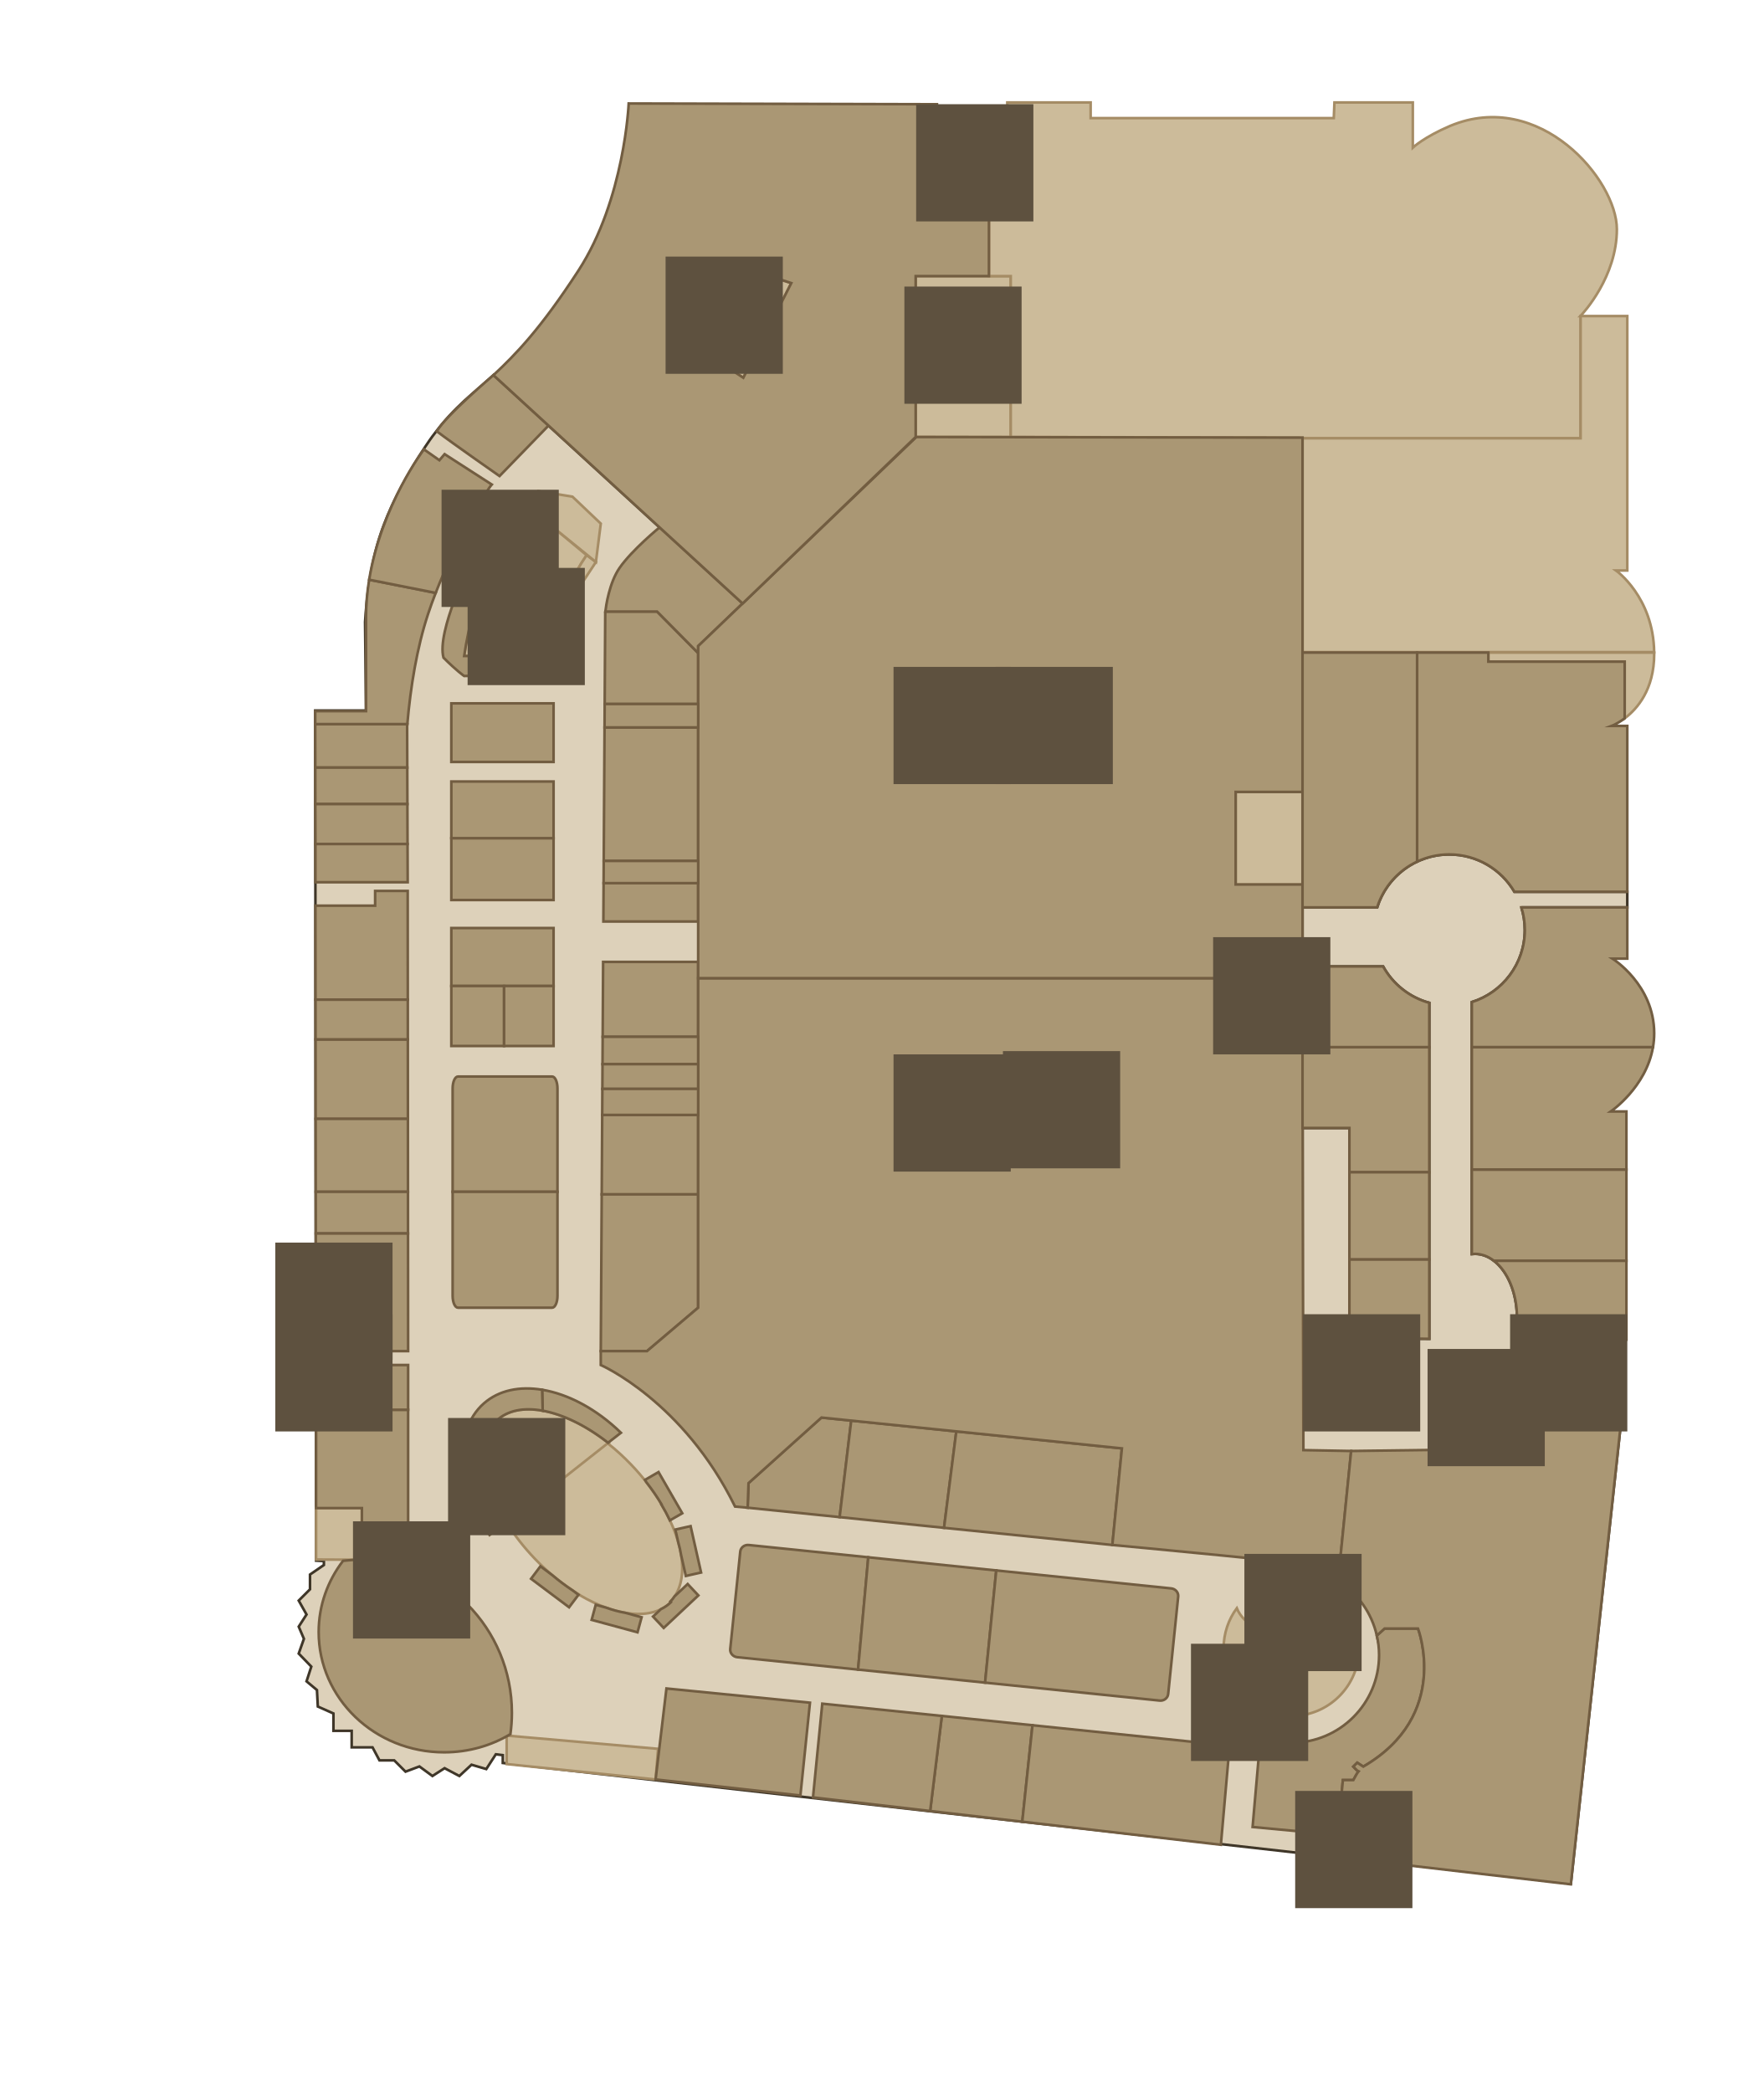
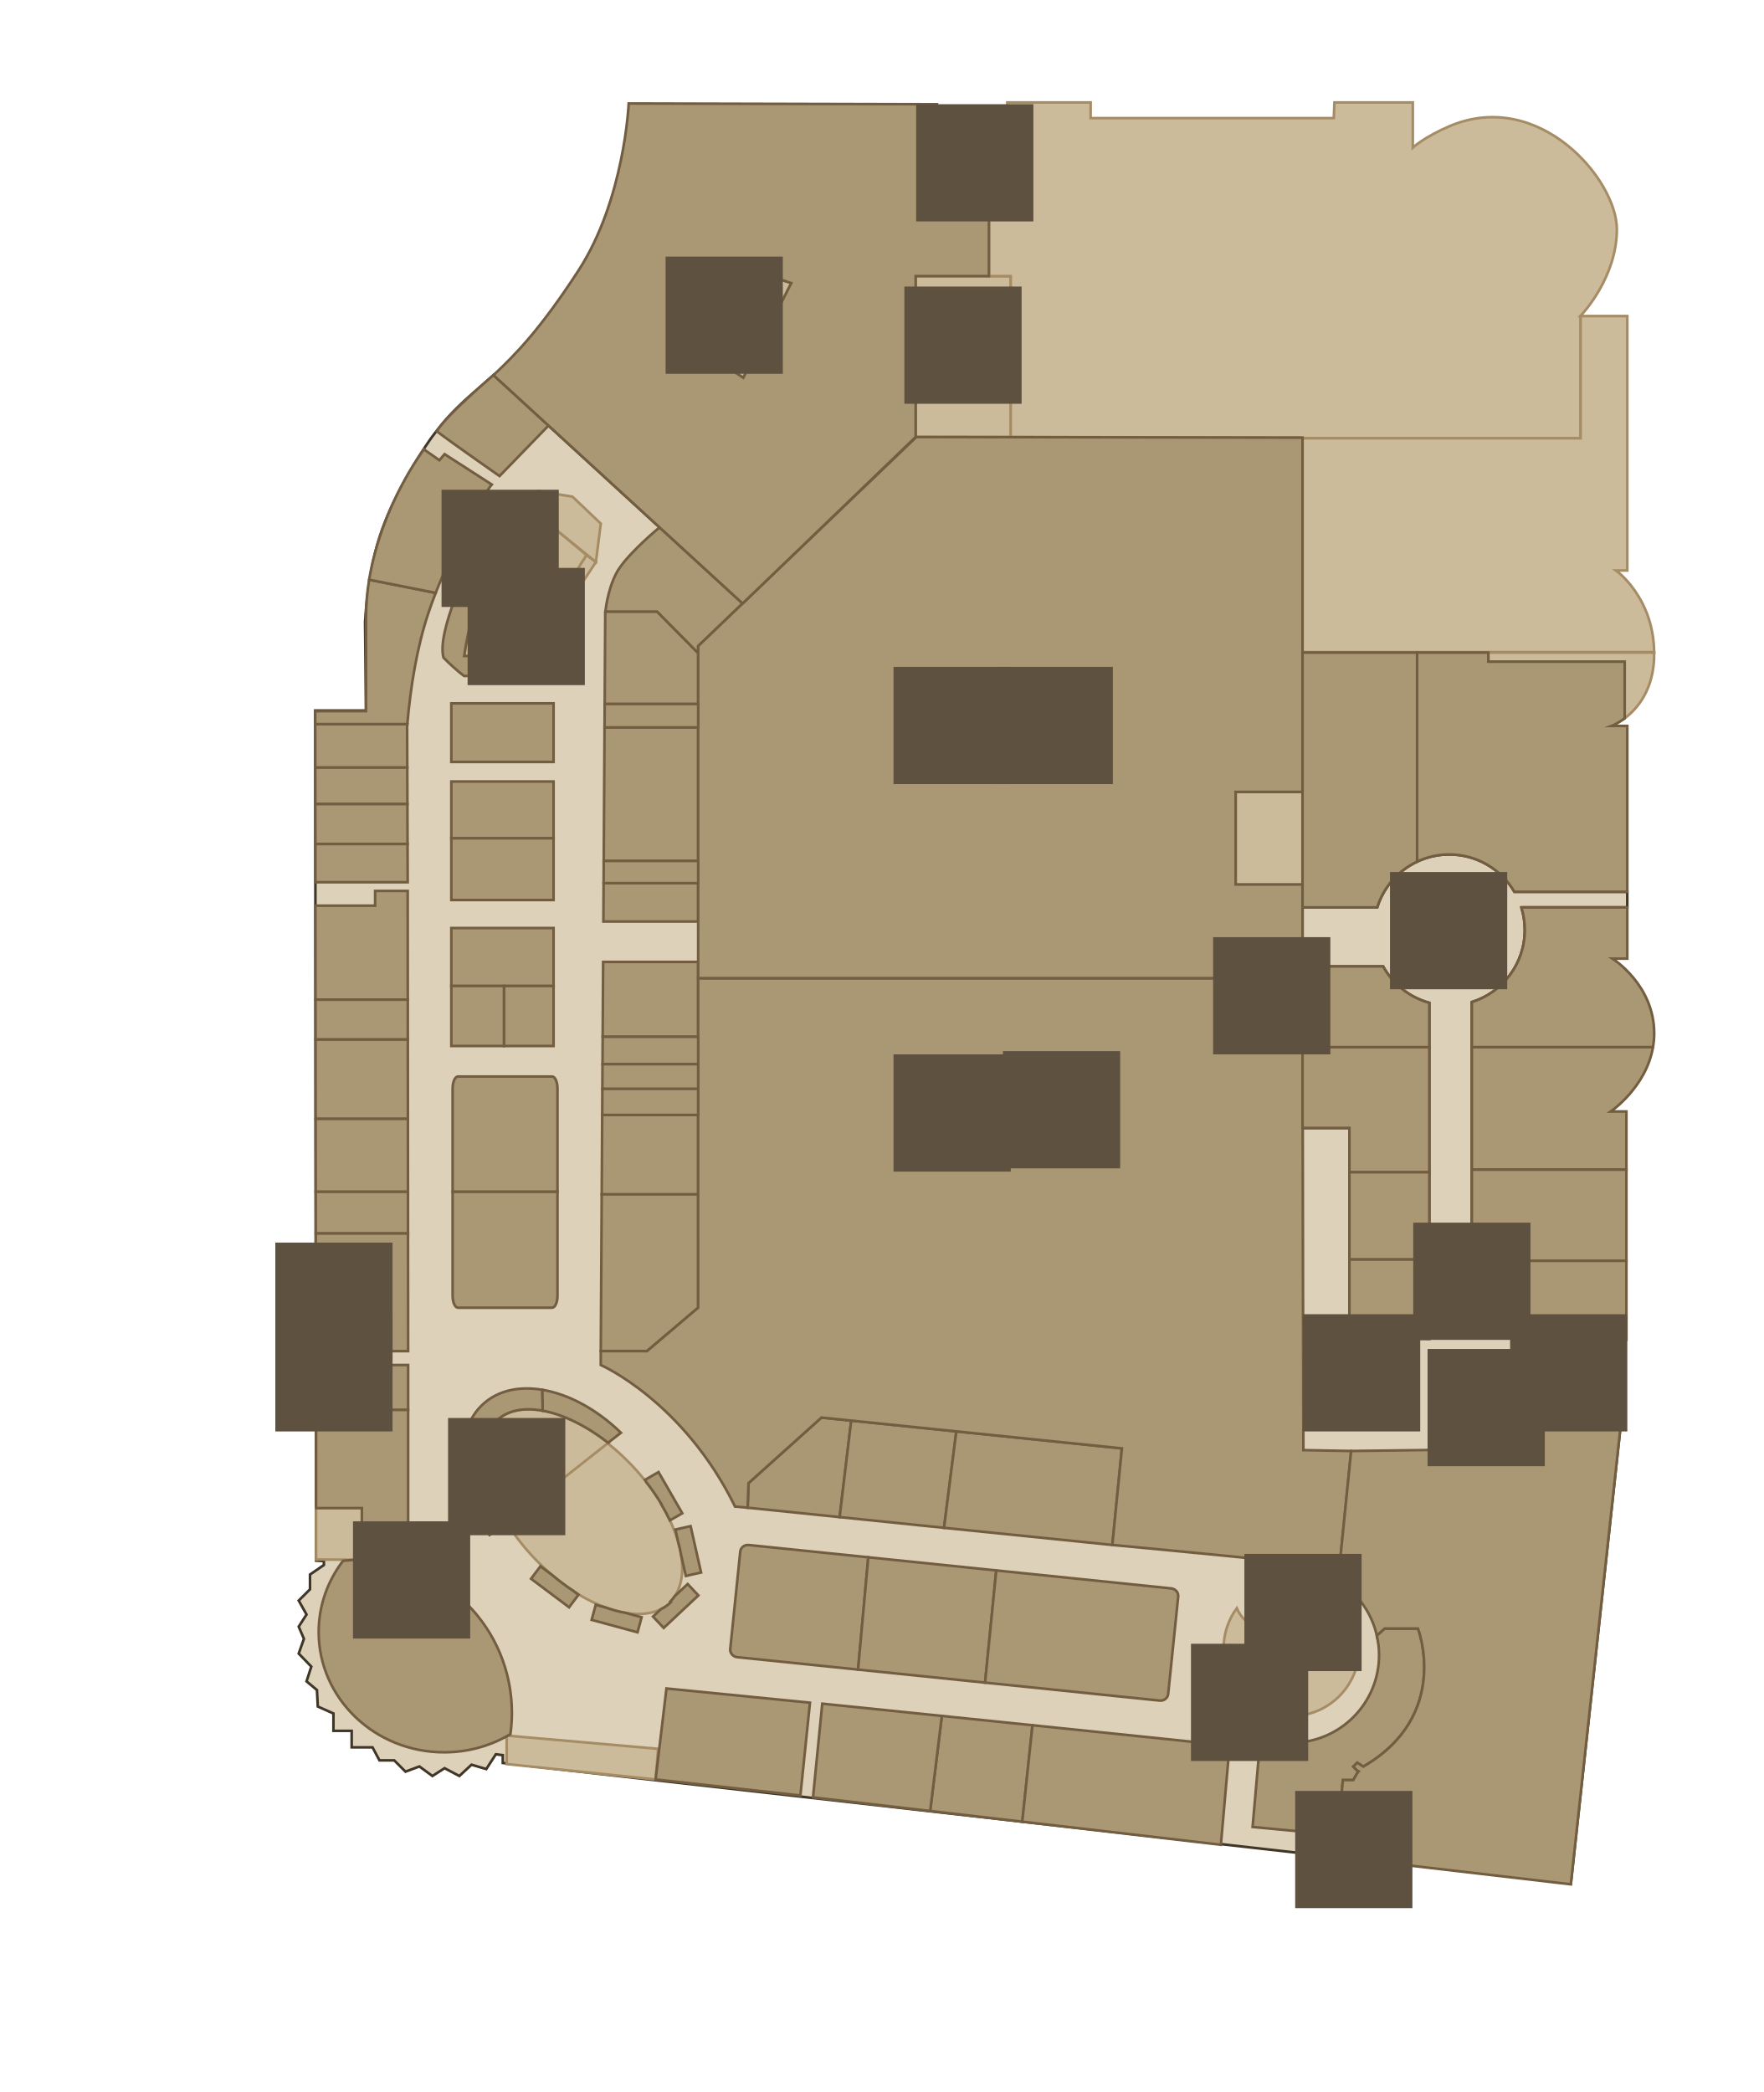
<svg xmlns="http://www.w3.org/2000/svg" version="1.1" id="Layer_1" x="0px" y="0px" width="677px" height="803.07px" viewBox="0 0 677 803.07" enable-background="new 0 0 677 803.07" xml:space="preserve">
  <g id="background">
</g>
  <g id="etc">
    <path fill="#DDD1BA" stroke="#3F3628" stroke-miterlimit="10" d="M624.667,348.333v-5.999h-43.318   C576.311,333.76,566.997,328,556.334,328c-12.997,0-23.996,8.55-27.683,20.333H500V371h30.935   c3.74,6.772,10.11,11.884,17.732,13.969v128.966L518,513.662V433h-18l-0.001,80.934l0,0L500,168.432l-147.995-0.307l-66.943,63.543   L189.424,144c-7.735,7.212-14.312,11.298-23.424,23.501c-1.793,2.402-12.3,17.583-18.425,33.403   c-5.593,14.446-6.895,29.306-7.442,37.856l0.367,33.991H121l0.333,326.348l3,0.166v1.502L119,604.431v5.668l-4.333,4.332l3,5.334   l-3,4.666l2,4.668l-2,5.666l4.833,5l-1.833,5.666l4,3.334l0.333,6.334l6,2.666v6.666h7v6.334h8l2.667,5h5.667l4.333,4.334l5.333-2   l5,3.666l4.667-3l5.667,3l4.667-4.334l5.667,1.669l3.667-5.669l2.667,0.334v3l314.606,35.556l-1.772,12.278l23.25,1.007   l0.069-11.104L603,723.099l19.333-177.766h-38.75V514.25l-2.225-0.021c0.695-2.736,0.975-5.281,0.975-8.396   c0-13.531-7.238-24.5-16.166-24.5c-0.393,0-0.781,0.027-1.167,0.07v-96.722c11.782-3.685,20.334-14.685,20.334-27.682   c0-3.039-0.47-5.967-1.336-8.72c0.005,0.018,0.012,0.034,0.018,0.052L624.667,348.333L624.667,348.333z" />
    <polygon fill="#CCBB9A" stroke="#A58C65" stroke-miterlimit="10" points="616.667,545.333 616.667,514.335 583.583,514.25    583.583,545.333  " />
    <path fill="#CCBB9A" stroke="#A58C65" stroke-miterlimit="10" d="M635,251c0-0.169-0.009-0.333-0.011-0.5h-63.655v3.5h52.333l0,0   l0,0v21.75C628.47,272.135,635,264.703,635,251z" />
    <rect x="474.334" y="366" fill="#CCBB9A" stroke="#A58C65" stroke-miterlimit="10" width="25.666" height="35.535" />
    <line fill="none" stroke="#A58C65" stroke-miterlimit="10" x1="500" y1="316.667" x2="500" y2="366" />
    <rect x="474.334" y="366" fill="#CCBB9A" stroke="#A58C65" stroke-miterlimit="10" width="25.666" height="35.535" />
    <line fill="none" stroke="#A58C65" stroke-miterlimit="10" x1="500" y1="366" x2="500" y2="401.535" />
    <polygon fill="#CCBB9A" stroke="#A58C65" stroke-miterlimit="10" points="390.125,45 359.667,44.667 359.667,81.25 379.625,81.25    379.625,81.25 390.125,81.25  " />
    <polygon fill="#CCBB9A" stroke="#A58C65" stroke-miterlimit="10" points="379.625,106 351.5,106 351.5,167.75 388,167.75 388,106     " />
    <ellipse fill="#CCBB9A" stroke="#A58C65" stroke-miterlimit="10" cx="386.371" cy="426.5" rx="32.629" ry="20.833" />
    <ellipse fill="#CCBB9A" stroke="#A58C65" stroke-miterlimit="10" cx="386.371" cy="279.25" rx="32.629" ry="20.833" />
    <path fill="#CCBB9A" stroke="#A58C65" stroke-miterlimit="10" d="M178.181,251.819h30.5c0,0,5-21.891,16.5-38.695   c-11-9.305-24.65-20.305-24.65-20.305S182.879,218.819,178.181,251.819z" />
    <polygon fill="#CCBB9A" stroke="#A58C65" stroke-miterlimit="10" points="259.667,128.177 285.333,145 303.75,108.667    274.667,99.25  " />
    <polygon fill="#CCBB9A" stroke="#A58C65" stroke-miterlimit="10" points="141.998,487.667 121.247,487.531 121.247,513.667    141.667,513.667  " />
    <polygon fill="#CCBB9A" stroke="#A58C65" stroke-miterlimit="10" points="121.247,513.667 121.333,540 141.667,540    141.667,513.667  " />
    <path fill="#CCBB9A" stroke="#A58C65" stroke-miterlimit="10" d="M517.404,618.419c-3.06,5.773-11.333,9.914-21.07,9.914   c-10.329,0-19.016-4.658-21.569-10.982c-3.174,4.313-5.053,9.638-5.053,15.398c0,14.361,11.64,26,26,26s26-11.639,26-26   C521.712,627.453,520.124,622.529,517.404,618.419z" />
    <rect x="474.334" y="304" fill="#CCBB9A" stroke="#A58C65" stroke-miterlimit="10" width="25.666" height="35.535" />
    <path fill="#CCBB9A" stroke="#A58C65" stroke-miterlimit="10" d="M215.206,568.613l18.466-14.57   c-16.455-12.996-34.374-17.037-43.082-8.658c-8.01,7.709-5.867,23.67,4.078,39.437L215.206,568.613L215.206,568.613z" />
    <path fill="#CCBB9A" stroke="#A58C65" stroke-miterlimit="10" d="M606.75,121.333h-0.083c0,0,0.034-0.036,0.083-0.087l0,0   c1.096-1.155,13.916-15.057,13.916-33.246c0-19-29.667-54-64-39.667c-9.99,4.261-14.333,8.333-14.333,8.333V39.334h-0.083h-30   l-0.25,6h-93.334v-6h-32V45h3.459v36.25h-10.5V106H388v61.75L500,168v0.25h106.75V121.333z" />
    <path fill="#CCBB9A" stroke="#A58C65" stroke-miterlimit="10" d="M620.333,219h4.334v-97.667H606.75v46.917H500v82.083h134.986   C634.688,229.126,620.333,219,620.333,219z" />
    <polygon fill="#CCBB9A" stroke="#A58C65" stroke-miterlimit="10" points="121.333,578.917 121.333,598.667 138.872,598.75    138.872,590 138.917,590 138.917,578.917  " />
    <polygon id="_x33_01b-c" fill="#CCBB9A" stroke="#A58C65" stroke-miterlimit="10" points="194.5,666.25 194.5,677.185    251.667,683.093 252.615,671.337  " />
    <path fill="#CCBB9A" stroke="#A58C65" stroke-miterlimit="10" d="M253.866,577.488l0.06-0.064   c-3.06-5.135-6.957-10.279-11.61-15.145c-2.913-3.045-5.949-5.799-9.035-8.234l-18.466,14.57l0.163,0.179l-20.31,16.021   c2.892,4.584,6.438,9.149,10.592,13.493c5.438,5.688,11.299,10.341,17.13,13.845l0.091,0.133   c13.999,8.271,27.765,9.881,35.008,2.812c0.018-0.018,0.032-0.039,0.05-0.057l-0.197-0.217   C264.694,607.271,262.855,592.419,253.866,577.488z" />
    <path id="_x34_b-7" fill="#CCBB9A" stroke="#A58C65" stroke-miterlimit="10" d="M228.75,215.75l-3.569-2.626   c-11.5,16.805-16.5,38.695-16.5,38.695s7.569,2.218,9.319-1.551c-0.25-4.269,0-18.201,0-18.201L228.75,215.75z" />
    <path id="_x34_b-8" fill="#CCBB9A" stroke="#A58C65" stroke-miterlimit="10" d="M219.75,190.66l-13.25-2.16l-5.97,4.319   c0,0,3.43,2.764,8.237,6.693l19.983,16.238l1.87-14.75L219.75,190.66z" />
  </g>
  <g id="rooms">
    <polygon id="r417" fill="#AA9774" stroke="#725D41" stroke-miterlimit="10" points="268.006,369.25 231.523,369.25 231.35,398    268.004,398  " />
    <polygon id="r415" fill="#AA9774" stroke="#725D41" stroke-miterlimit="10" points="231.168,428 230.983,458.5 268.001,458.5    268.002,428  " />
    <polygon id="r413-414" fill="#AA9774" stroke="#725D41" stroke-miterlimit="10" points="230.983,458.5 230.62,518.667    248.357,518.667 267.999,502 268.001,458.5  " />
    <path id="r422a" fill="#AA9774" stroke="#725D41" stroke-miterlimit="10" d="M268.013,250.703l-15.781-15.953h-19.853   c-0.031,0.267-0.045,0.417-0.045,0.417l-0.212,35.083h35.89L268.013,250.703z" />
    <polygon id="r420" fill="#AA9774" stroke="#725D41" stroke-miterlimit="10" points="268.011,279.25 232.067,279.25 231.757,330.5    268.008,330.5  " />
-     <polygon id="r418b" fill="#AA9774" stroke="#725D41" stroke-miterlimit="10" points="231.706,339 231.617,353.75 268.007,353.75    268.008,339  " />
+     <polygon id="r418" fill="#AA9774" stroke="#725D41" stroke-miterlimit="10" points="231.706,339 231.617,353.75 268.007,353.75    268.008,339  " />
    <path id="r422b" fill="#AA9774" stroke="#725D41" stroke-miterlimit="10" d="M285.062,231.668l-31.874-29.218   c0,0-10.554,8.616-15.355,15.551c-3.975,5.741-5.218,14.728-5.455,16.749h19.853l0,0l0,0l15.781,15.953v-2.697L285.062,231.668z" />
    <polygon id="r464" fill="#AA9774" stroke="#725D41" stroke-miterlimit="10" points="144.583,541.167 141.917,541.167    144.583,541.167 121.333,541.083 121.333,578.917 138.917,578.917 138.917,590 152,589.75 156.667,587.175 156.667,541.167  " />
    <polygon id="r432" fill="#AA9774" stroke="#725D41" stroke-miterlimit="10" points="121.13,399 121.159,428.001 121.161,429.5    156.583,429.5 156.554,399  " />
    <polygon id="r430-431a" fill="#AA9774" stroke="#725D41" stroke-miterlimit="10" points="156.5,342 144,342 144,347.667    121.078,347.667 121.114,383.75 156.54,383.75  " />
    <polygon id="r433" fill="#AA9774" stroke="#725D41" stroke-miterlimit="10" points="121.161,429.5 121.203,457.5 156.609,457.5    156.583,429.5  " />
    <polygon id="r434a" fill="#AA9774" stroke="#725D41" stroke-miterlimit="10" points="121.203,457.5 121.226,473.5 156.624,473.5    156.609,457.5  " />
    <polygon id="r434b" fill="#AA9774" stroke="#725D41" stroke-miterlimit="10" points="141.667,518.667 156.667,518.667    156.637,487.667 156.624,473.5 121.226,473.5 121.247,487.531 141.998,487.667 141.998,487.667  " />
    <path id="r412" fill="#AA9774" stroke="#725D41" stroke-miterlimit="10" d="M315.333,544.167l-28,25.166l-0.327,9.439   c0,0,15.053,1.543,35.311,3.614l4.442-37.051L315.333,544.167z" />
    <path id="r411" fill="#AA9774" stroke="#725D41" stroke-miterlimit="10" d="M326.759,545.339l-4.446,37.051   c12.188,1.25,26.262,2.691,40.07,4.105l4.717-37.017L326.759,545.339z" />
    <path id="r408-410" fill="#AA9774" stroke="#725D41" stroke-miterlimit="10" d="M430.667,556.001l-63.566-6.521l-4.717,37.018   c30.492,3.119,59.719,6.104,64.617,6.58L430.667,556.001z" />
    <polygon id="r401" fill="#AA9774" stroke="#725D41" stroke-miterlimit="10" points="255.833,648.166 251.667,683.093    307.25,689.25 310.925,653.625  " />
    <path id="power-mall-ultra" fill="#AA9774" stroke="#725D41" stroke-miterlimit="10" d="M500.333,556.667   c0,0-0.333-128.012-0.333-155.132h-25.666V393v-17.5H268.006l-0.001,17.5L268,502l-19.643,16.668H230.62v5.334   c0,0,31.676,13.84,51.547,54.332l4.839,0.438l0.327-9.438l28-25.168L430.666,556L427,593.076c0,0,82.865,7.684,87.117,9.121   l4.55-45.195L500.333,556.667z M386.371,447.333c-18.021,0-32.629-9.326-32.629-20.832s14.604-20.834,32.629-20.834   c18.021,0,32.629,9.328,32.629,20.834S404.392,447.333,386.371,447.333z" />
    <path id="paragon-living" fill="#AA9774" stroke="#725D41" stroke-miterlimit="10" d="M500,168l-148.236-0.25l-83.75,80.255   L268.006,375.5h206.328V366H500v-26.465h-25.666V304H500V168z M386.371,300.083c-18.021,0-32.629-9.327-32.629-20.833   c0-0.42,0.021-0.836,0.062-1.25c1.018-10.923,15.203-19.583,32.565-19.583s31.552,8.66,32.562,19.583   c0.038,0.414,0.063,0.83,0.063,1.25C419,290.756,404.392,300.083,386.371,300.083z" />
    <path id="r404" fill="#AA9774" stroke="#725D41" stroke-miterlimit="10" d="M396.339,662.28   c-11.888-1.227-23.851-2.453-34.79-3.576l-4.492,36.497l35.361,4.104L396.339,662.28z" />
    <path id="r402-403" fill="#AA9774" stroke="#725D41" stroke-miterlimit="10" d="M315.648,653.998l-3.563,35.979l44.972,5.228   l4.492-36.497C335.752,656.055,315.648,653.998,315.648,653.998z" />
    <path id="r405-407" fill="#AA9774" stroke="#725D41" stroke-miterlimit="10" d="M472.001,670.166   c-2.474-0.332-38.704-4.082-75.662-7.886l-3.921,37.025l76.242,8.857L472.001,670.166z" />
    <path id="r426-427" fill="#AA9774" stroke="#725D41" stroke-miterlimit="10" d="M140.5,237c0,36,0,36,0,36H121v4l0.001,1h35.353   c1.247-14.308,3.641-29.205,7.979-42.333c0.894-2.704,1.875-5.401,2.91-8.065l-25.533-5.064   C140.952,227.166,140.5,231.999,140.5,237z" />
    <path id="r424-425" fill="#AA9774" stroke="#725D41" stroke-miterlimit="10" d="M170.667,174.333l-2,2.338l-5.933-4.168   c0,0-16.325,21.344-21.024,50.034l25.533,5.064c8.12-20.902,19.744-39.668,21.531-41.602L170.667,174.333z" />
    <path id="r428a" fill="#AA9774" stroke="#725D41" stroke-miterlimit="10" d="M156.286,278.718c0.02-0.238,0.047-0.479,0.068-0.718   h-35.353l0.027,16.667h35.315L156.286,278.718z" />
    <polygon id="r428b" fill="#AA9774" stroke="#725D41" stroke-miterlimit="10" points="156.343,294.667 121.028,294.667    121.047,306.516 121.031,306.516 121.038,308.667 156.393,308.667  " />
    <polygon id="r429a" fill="#AA9774" stroke="#725D41" stroke-miterlimit="10" points="156.393,308.667 121.038,308.667    121.078,322.5 121.078,324 156.447,324  " />
    <path id="r423" fill="#AA9774" stroke="#725D41" stroke-miterlimit="10" d="M189.424,144c0,0-18.174,15.375-21.753,21.564   c6.25,4.75,24.079,17.187,24.079,17.187l18.811-19.375L189.424,144z" />
    <g id="r421-4b-5">
      <polygon fill="#AA9774" stroke="#725D41" stroke-miterlimit="10" points="268.012,270.25 232.122,270.25 232.067,279.25     268.011,279.25   " />
      <rect x="173.25" y="270" fill="#AA9774" stroke="#725D41" stroke-miterlimit="10" width="39.25" height="22.5" />
    </g>
    <g id="r419a-4b-3">
      <polygon fill="#AA9774" stroke="#725D41" stroke-miterlimit="10" points="268.008,330.5 231.757,330.5 231.706,339 268.008,339       " />
      <rect x="173.25" y="321.75" fill="#AA9774" stroke="#725D41" stroke-miterlimit="10" width="39.25" height="23.75" />
    </g>
    <g id="r429b-4b-4">
      <polygon fill="#AA9774" stroke="#725D41" stroke-miterlimit="10" points="121.078,324 121.078,338.672 156.5,338.672 156.447,324       " />
      <rect x="173.25" y="300" fill="#AA9774" stroke="#725D41" stroke-miterlimit="10" width="39.25" height="21.75" />
    </g>
    <g id="r416c-4b-2a">
      <polygon fill="#AA9774" stroke="#725D41" stroke-miterlimit="10" points="231.35,398 231.286,408.5 268.003,408.5 268.004,398       " />
      <polygon fill="#AA9774" stroke="#725D41" stroke-miterlimit="10" points="212.5,356.25 173.25,356.25 173.25,378.5 193.5,378.5     193.5,378.25 193.5,378.5 212.5,378.5   " />
    </g>
    <g id="r431b-4b1-1">
      <polygon fill="#AA9774" stroke="#725D41" stroke-miterlimit="10" points="121.114,383.75 121.13,399 156.554,399 156.54,383.75       " />
      <rect x="173.25" y="378.5" fill="#AA9774" stroke="#725D41" stroke-miterlimit="10" width="20.25" height="23.035" />
    </g>
    <g id="r416b-4b1-2">
      <polygon fill="#AA9774" stroke="#725D41" stroke-miterlimit="10" points="231.286,408.5 231.229,418 268.003,418 268.003,408.5       " />
      <rect x="193.5" y="378.5" fill="#AA9774" stroke="#725D41" stroke-miterlimit="10" width="19" height="23.035" />
    </g>
    <g id="r437-416a">
      <polygon fill="#AA9774" stroke="#725D41" stroke-miterlimit="10" points="231.229,418 231.168,428 268.002,428 268.003,418   " />
      <path fill="#AA9774" stroke="#725D41" stroke-miterlimit="10" d="M214,417.8c0-2.514-0.924-4.551-2.064-4.551h-36.122    c-1.14,0-2.064,2.037-2.064,4.551v39.7H214V417.8z" />
    </g>
    <path id="r438" fill="#AA9774" stroke="#725D41" stroke-miterlimit="10" d="M173.75,457.5v39.949c0,2.514,0.924,4.551,2.064,4.551   h36.122c1.14,0,2.064-2.037,2.064-4.551V457.5H173.75z" />
    <path id="r465" fill="#AA9774" stroke="#725D41" stroke-miterlimit="10" d="M138.417,598.75c-2.274,0-4.514,0.146-6.72,0.404   c-5.882,7.651-9.364,17.106-9.364,27.348c0,25.496,21.565,46.166,48.166,46.166c9.338,0,18.049-2.555,25.431-6.963   c0.366-2.67,0.57-5.391,0.57-8.162C196.5,625.072,170.495,598.75,138.417,598.75z" />
    <path id="r439a" fill="#AA9774" stroke="#725D41" stroke-miterlimit="10" d="M287.436,593.093   c-1.648-0.172-3.114,0.957-3.275,2.521l-3.843,37.408c-0.161,1.562,1.046,2.965,2.694,3.135l46.375,4.764l3.919-43.113   L287.436,593.093z" />
    <polygon id="r439d" fill="#AA9774" stroke="#725D41" stroke-miterlimit="10" points="333.306,597.806 329.387,640.919    378.14,645.927 382.433,602.854  " />
    <path id="r439b-c" fill="#AA9774" stroke="#725D41" stroke-miterlimit="10" d="M449.582,609.751l-67.149-6.898l-4.293,43.074   l67.021,6.888c1.646,0.174,3.11-0.955,3.271-2.521l3.846-37.41C452.438,611.324,451.229,609.921,449.582,609.751z" />
    <path id="r440a" fill="#AA9774" stroke="#725D41" stroke-miterlimit="10" d="M515.501,683.333h4c0,0,1.608-2.949,1.938-3.311   c-0.329-0.115-1.938-1.857-1.938-1.857l1.5-1.5l2.333,1.5c33.833-19.666,21-53,21-53h-12.833l-2.955,2.676l-0.014,0.017   c0.548,2.405,0.854,4.907,0.854,7.483c0,18.601-15.076,33.674-33.673,33.674c-4.139,0-8.101-0.752-11.764-2.112l-0.116,0.1   l-3,34.334l32.646,3.078L515.501,683.333z" />
    <path id="r440" fill="#AA9774" stroke="#725D41" stroke-miterlimit="10" d="M555.667,545.333v11.191l-37,0.477l-5,49.666   c0.082,0.111,0.153,0.229,0.231,0.34c7.298,4.695,12.649,12.133,14.635,20.855c0-0.004,0-0.006-0.001-0.009l0.014-0.016   l2.955-2.676h12.833c0,0,12.833,33.332-21,53l-2.333-1.5l-1.5,1.5c0,0,1.608,1.742,1.938,1.854   c-0.329,0.359-1.938,3.312-1.938,3.312h-4l-2.021,21.078l16.854,1.59l-1.181,8.752l73.847,8.6l19.333-178.016L555.667,545.333   L555.667,545.333z" />
    <path id="r4b-11" fill="#AA9774" stroke="#725D41" stroke-miterlimit="10" d="M238.358,550.003   c-9.377-9.133-20.255-14.852-30.246-16.508l0.201,8.033c7.771,1.414,16.624,5.674,25.105,12.315L238.358,550.003z" />
    <g id="r467-4b-9-4b-10">
      <polygon fill="#AA9774" stroke="#725D41" stroke-miterlimit="10" points="156.667,524.001 144.5,524.001 144.583,541.167     156.667,541.167   " />
      <path fill="#AA9774" stroke="#725D41" stroke-miterlimit="10" d="M187.932,589.248l6.399-4.98    c-4.806-7.762-7.715-15.545-8.448-22.348l-8.055,0.732C178.625,571.152,182.055,580.474,187.932,589.248z" />
      <path fill="#AA9774" stroke="#725D41" stroke-miterlimit="10" d="M185.75,538.722c-6.292,5.525-8.836,14.189-7.922,23.935    l8.055-0.732c-0.738-6.854,0.734-12.711,4.708-16.537c4.179-4.02,10.481-5.172,17.723-3.854l-0.201-8.033    C199.482,532.064,191.514,533.662,185.75,538.722z" />
    </g>
    <path id="r4c-5" fill="#AA9774" stroke="#725D41" stroke-miterlimit="10" d="M212.041,604.689l-4.585-3.439l-3.599,4.801   l14.601,10.947l3.599-4.799l-2.164-1.623C217.253,608.841,214.623,606.875,212.041,604.689z" />
    <path id="r4c-4" fill="#AA9774" stroke="#725D41" stroke-miterlimit="10" d="M232.499,617.078l-3.814-1.035l-1.57,5.791   l17.614,4.773l1.569-5.789l-6.308-1.711C237.585,618.701,235.074,618.017,232.499,617.078z" />
    <path id="r4c-3" fill="#AA9774" stroke="#725D41" stroke-miterlimit="10" d="M263.973,608.068l-5.003,4.692   c-0.487,0.729-1.015,1.433-1.629,2.063l0.199,0.219c-0.018,0.018-0.032,0.039-0.05,0.057c-1.119,1.097-2.41,1.953-3.816,2.642   l-3.005,2.817l4.105,4.373l13.306-12.487L263.973,608.068z" />
    <path id="r4c-2" fill="#AA9774" stroke="#725D41" stroke-miterlimit="10" d="M265.1,585.845l-5.852,1.324l1.081,4.779   c0.49,1.696,0.868,3.36,1.126,4.979l1.819,8.043l5.852-1.321L265.1,585.845z" />
    <path id="r4c-1" fill="#AA9774" stroke="#725D41" stroke-miterlimit="10" d="M253.926,577.423l-0.06,0.064   c1.24,2.061,2.33,4.112,3.292,6.149l4.744-2.729l-9.112-15.813l-5.198,2.996l0.485,0.842   C250.271,571.736,252.231,574.58,253.926,577.423z" />
    <path id="r456" fill="#AA9774" stroke="#725D41" stroke-miterlimit="10" d="M544,330.752V250.5h-44v97.833h28.651   C531.086,340.55,536.715,334.182,544,330.752z" />
    <path id="r457-458" fill="#AA9774" stroke="#725D41" stroke-miterlimit="10" d="M624.667,278.667h-6c0,0,2.209-0.815,5-2.917V254   h-52.333v-3.5H544v80.252c3.743-1.762,7.923-2.751,12.334-2.751c10.662,0,19.973,5.76,25.011,14.333h43.322V278.667z" />
    <path id="r455" fill="#AA9774" stroke="#725D41" stroke-miterlimit="10" d="M548.667,384.969   c-7.622-2.085-13.992-7.197-17.732-13.969H500v31h48.667V384.969z" />
    <polygon id="r453-454" fill="#AA9774" stroke="#725D41" stroke-miterlimit="10" points="548.667,402 500,402 500,433 518,433    518,450 548.667,450  " />
    <rect id="r452" x="518" y="450" fill="#AA9774" stroke="#725D41" stroke-miterlimit="10" width="30.667" height="33.5" />
    <polygon id="r451" fill="#AA9774" stroke="#725D41" stroke-miterlimit="10" points="518,483.5 518,513.662 548.667,513.938    548.667,483.5  " />
    <path id="r459" fill="#AA9774" stroke="#725D41" stroke-miterlimit="10" d="M635,396.668C635,378,619,368,619,368h5.667v-19.667   h-40.651c0.855,2.737,1.318,5.648,1.318,8.668c0,12.998-8.552,23.997-20.334,27.682V402h69.535   C634.83,400.296,635,398.52,635,396.668z" />
    <path id="r460-461" fill="#AA9774" stroke="#725D41" stroke-miterlimit="10" d="M624.333,426.667h-6   c0,0,13.519-9.199,16.202-24.667H565v47h59.333V426.667z" />
    <path id="r462" fill="#AA9774" stroke="#725D41" stroke-miterlimit="10" d="M624.333,449H565v32.404   c0.386-0.041,0.774-0.07,1.167-0.07c2.64,0,5.13,0.965,7.33,2.666h50.836V449z" />
    <path id="r463" fill="#AA9774" stroke="#725D41" stroke-miterlimit="10" d="M573.497,484c5.243,4.051,8.836,12.305,8.836,21.836   c0,2.949-0.345,5.775-0.975,8.396l2.225,0.02h40.75V484H573.497z" />
    <path id="r4b-6" fill="#AA9774" stroke="#725D41" stroke-miterlimit="10" d="M186.657,220.326l0.003-0.013l-5.91-4.563   c0,0-13.25,26.686-10.5,36.718c5,5.032,7.931,7.032,7.931,7.032s16.819,0,18.819-3.25c0-4.431,0-4.431,0-4.431h-18.819   C179.84,240.167,183.115,229.396,186.657,220.326z" />
    <path id="exotique-thai" fill="#AA9774" stroke="#725D41" stroke-miterlimit="10" d="M359.667,81.25V40.015l-118.331-0.294   c0,0-1.554,36.833-19.287,64.14c-14.615,22.504-24.183,32.268-32.625,40.139l95.638,87.668L351.5,167.75V106h28.125V81.25H359.667z    M285.333,145l-25.667-16.823l15-28.927l29.083,9.417L285.333,145z" />
  </g>
  <g id="signs">
    <g id="atm">
      <rect id="atm-2" x="548.001" y="517.833" fill="#5E513F" width="45" height="45" />
    </g>
    <g id="toilet">
      <rect id="toilet-1" x="351.684" y="40" fill="#5E513F" width="45" height="45" />
      <rect id="toilet-2" x="465.684" y="359.752" fill="#5E513F" width="45" height="45" />
      <rect id="toilet-3" x="579.684" y="504.5" fill="#5E513F" width="45" height="45" />
      <rect id="toilet-4" x="105.684" y="477" fill="#5E513F" width="45" height="45" />
    </g>
    <g id="lift">
      <rect id="elevator-2" x="105.684" y="504.5" fill="#5E513F" width="45" height="45" />
      <rect id="elevator-3" x="500.181" y="504.5" fill="#5E513F" width="45" height="45" />
      <rect id="elevator-4" x="135.5" y="584" fill="#5E513F" width="45" height="45" />
      <rect id="elevator-5" x="497.181" y="687.492" fill="#5E513F" width="45" height="45" />
      <rect id="elevator-1" x="347.166" y="110" fill="#5E513F" width="45" height="45" />
    </g>
    <g id="escalator">
      <rect id="escalator-1" x="255.5" y="98.5" fill="#5E513F" width="45" height="45" />
      <rect id="escalator-2" x="382.184" y="256" fill="#5E513F" width="45" height="45" />
      <rect id="escalator-3" x="179.5" y="218" fill="#5E513F" width="45" height="45" />
      <rect id="escalator-4" x="172" y="544.333" fill="#5E513F" width="45" height="45" />
      <rect id="escalator-5" x="457.181" y="631" fill="#5E513F" width="45" height="45" />
      <rect id="escalator-6" x="477.681" y="596.5" fill="#5E513F" width="45" height="45" />
      <rect id="escalator-7" x="385" y="403.5" fill="#5E513F" width="45" height="45" />
      <rect id="escalator-8" x="343" y="404.751" fill="#5E513F" width="45" height="45" />
      <rect id="escalator-9" x="343" y="256" fill="#5E513F" width="45" height="45" />
      <rect id="escalator-10_1_" x="169.5" y="188" fill="#5E513F" width="45" height="45" />
    </g>
+     <rect id="telephone_1_" x="542.5" y="469.349" fill="#5E513F" width="45" height="45" />
+     <rect id="stairs" x="533.583" y="334.75" fill="#5E513F" width="45" height="45" />
  </g>
</svg>
